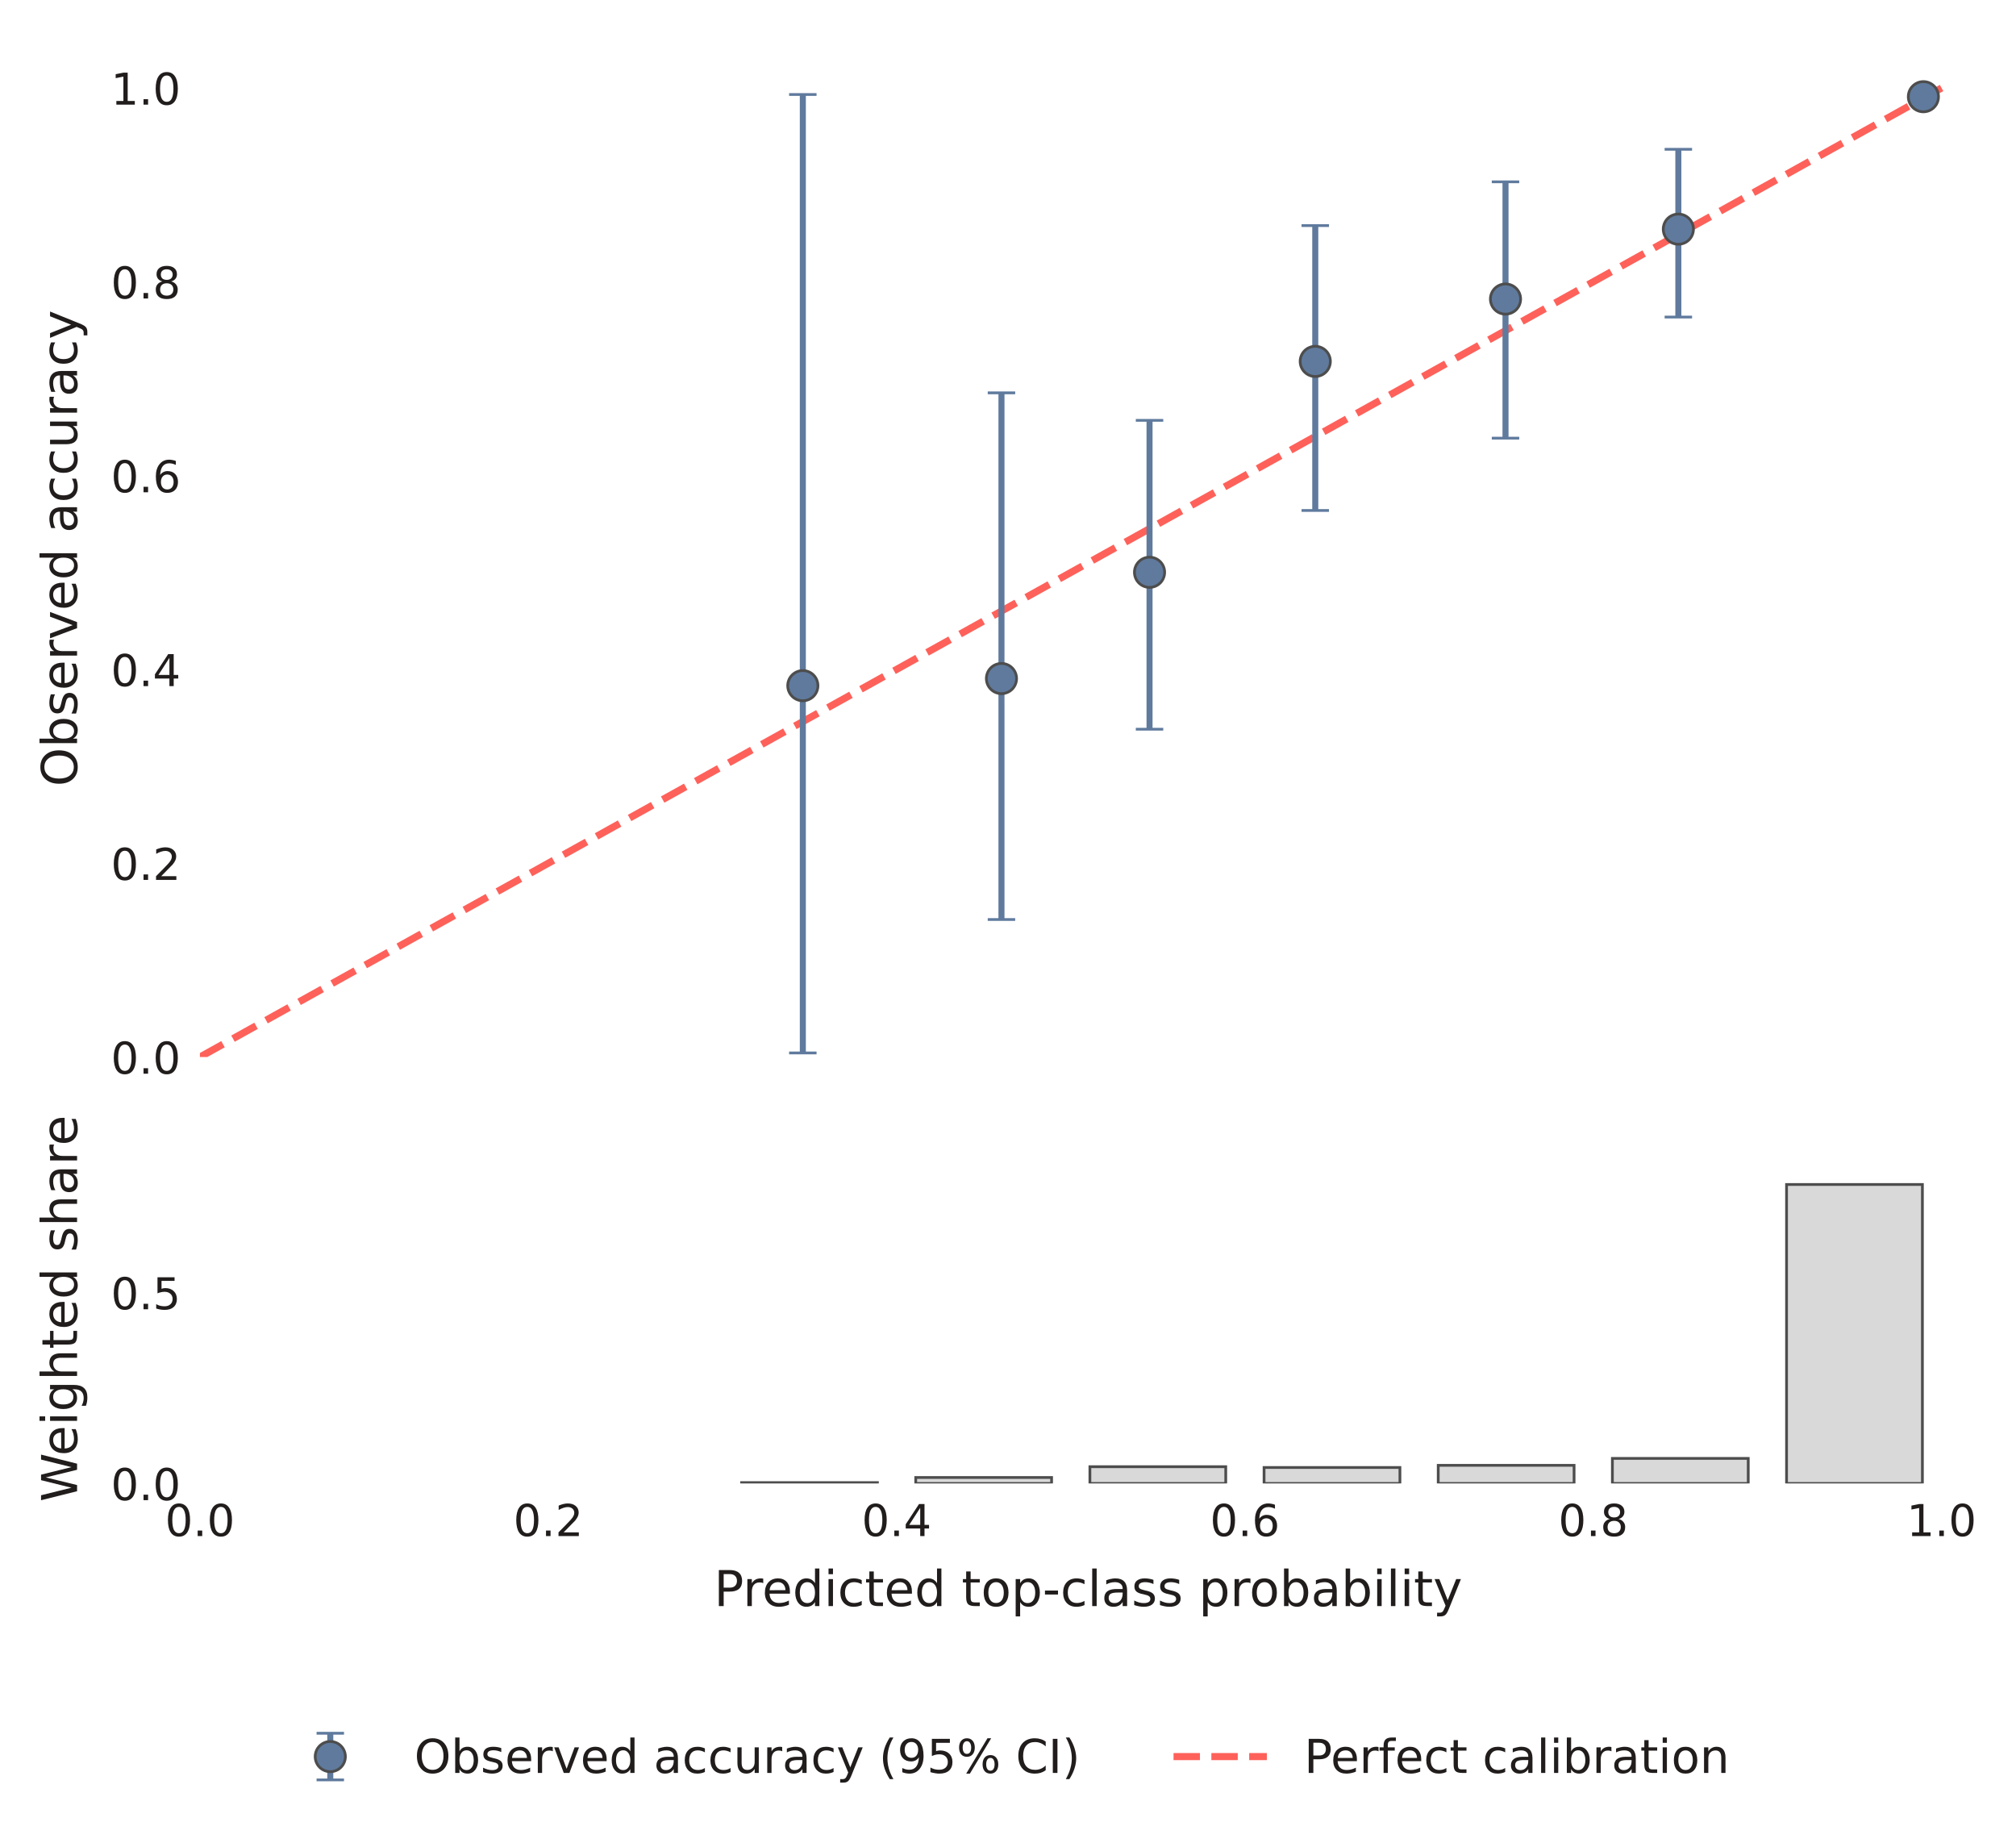
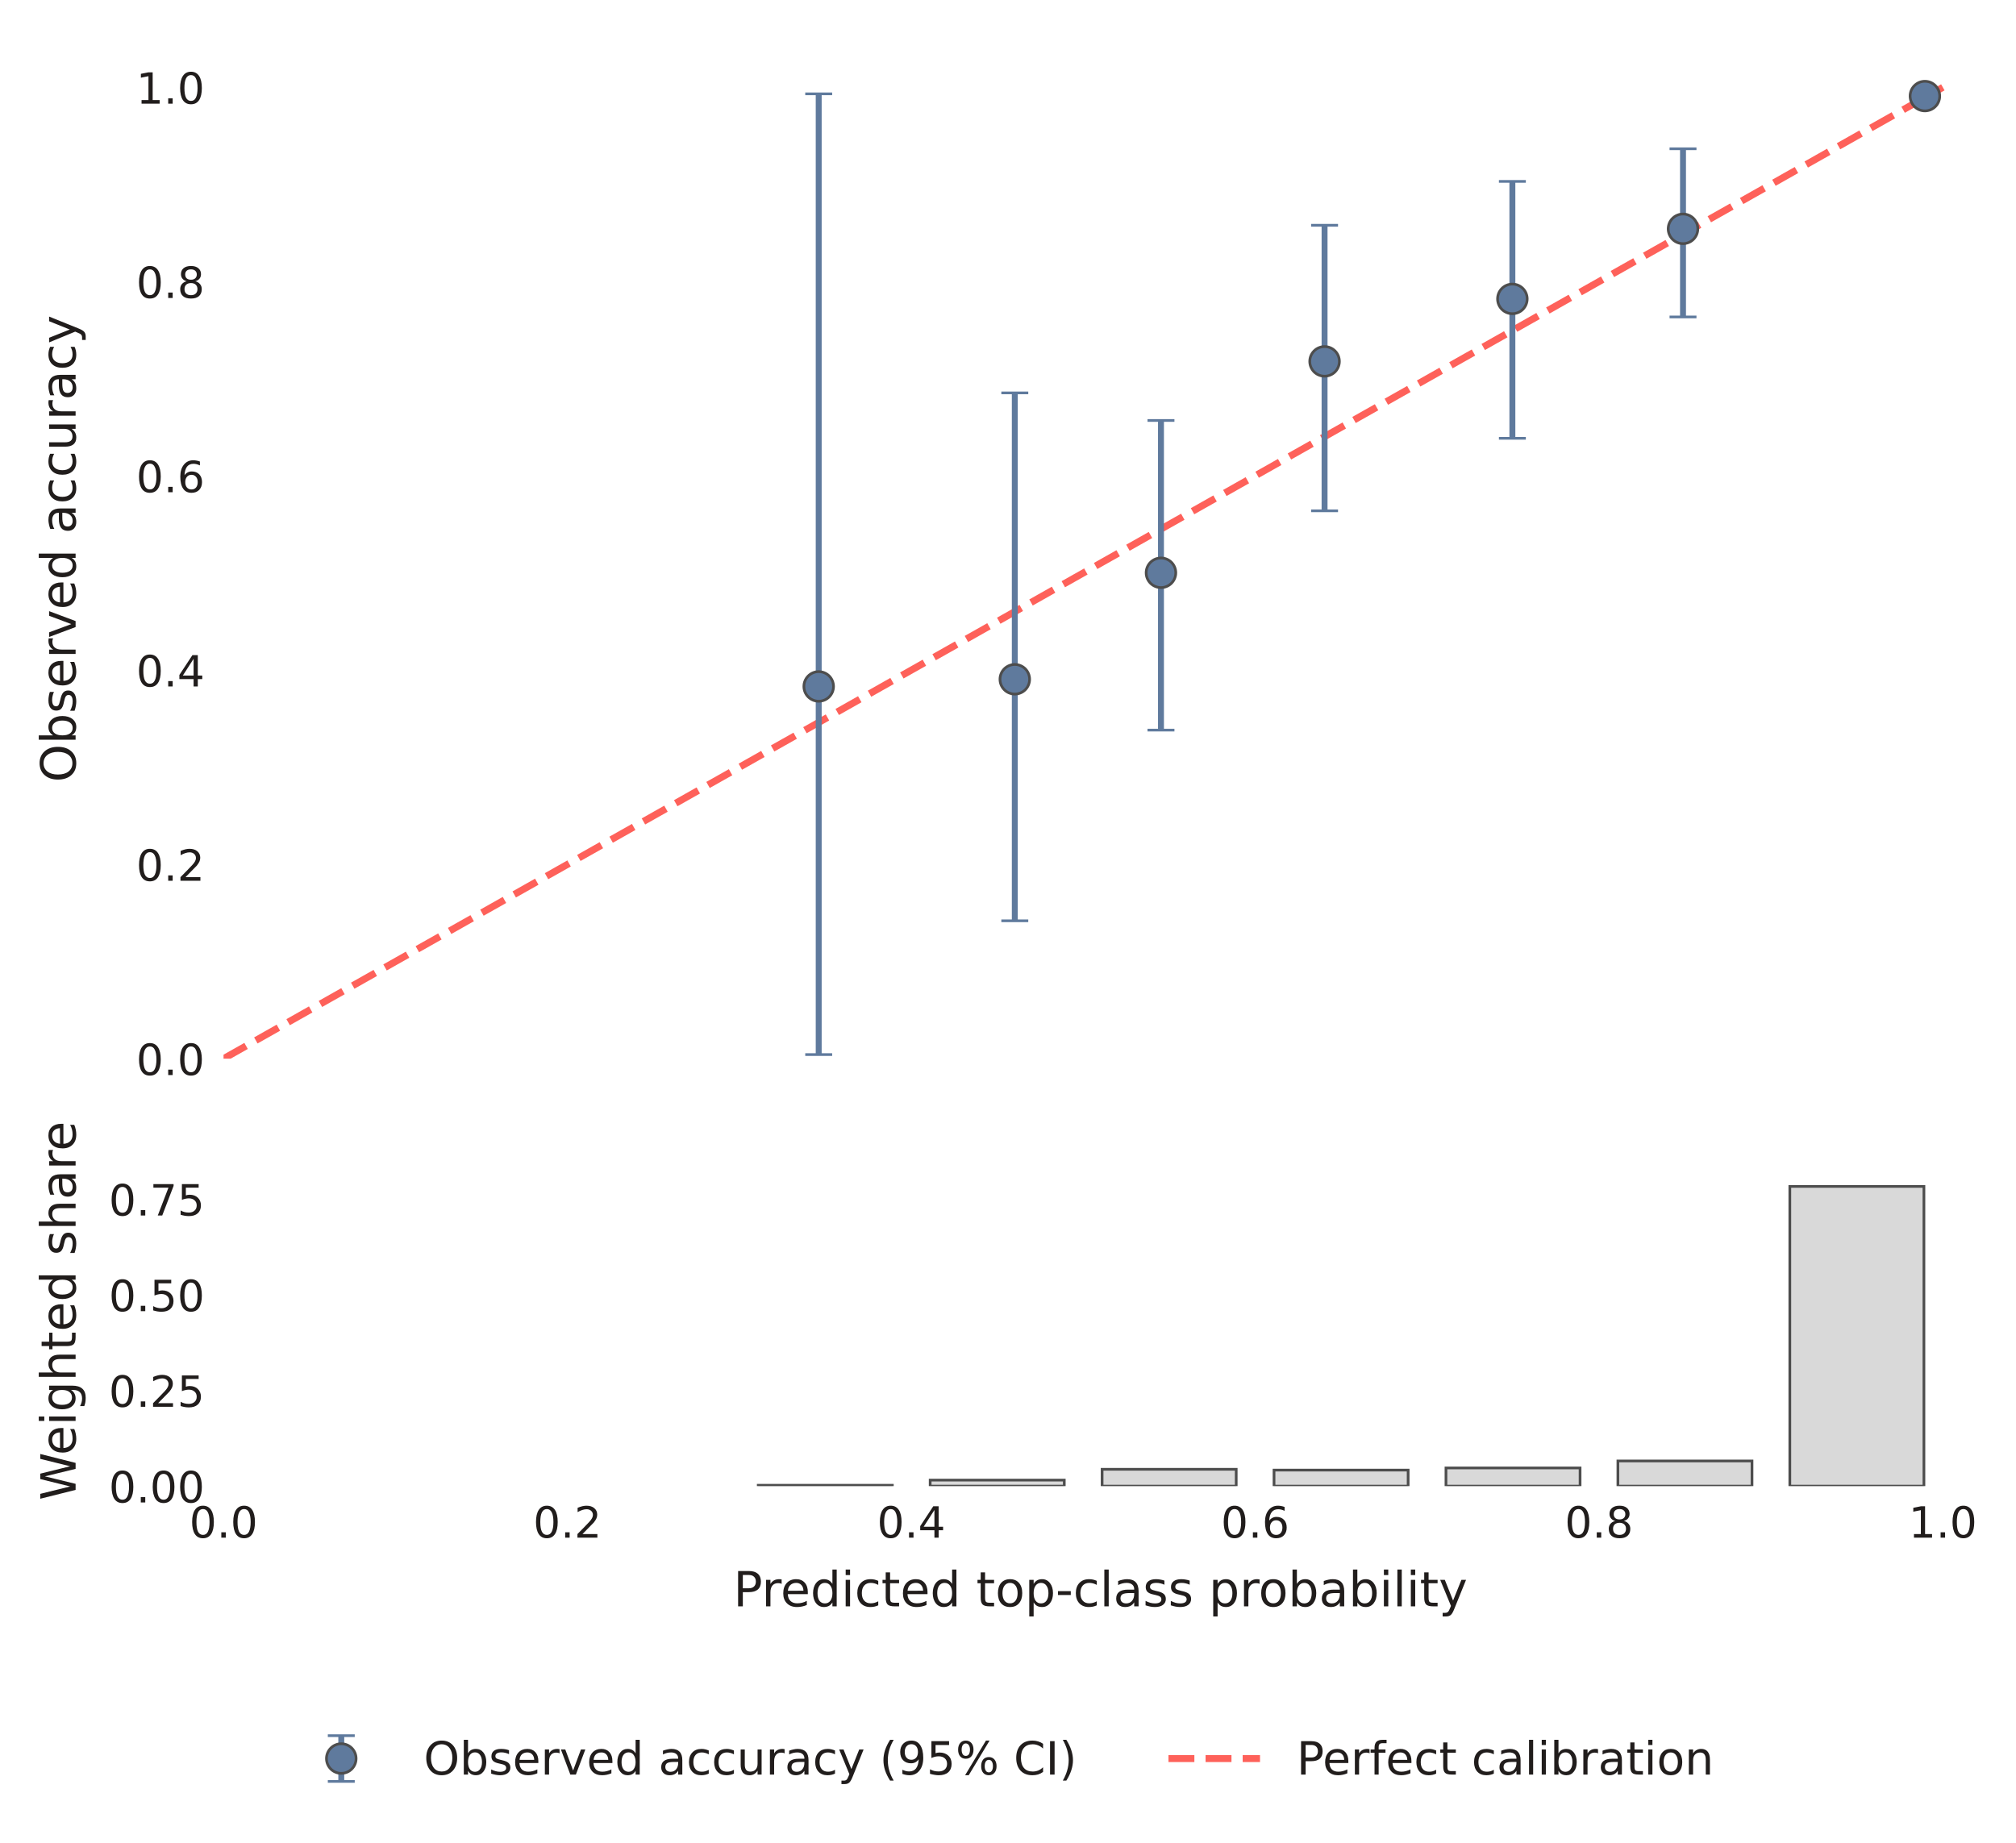
- <svg xmlns="http://www.w3.org/2000/svg" xmlns:xlink="http://www.w3.org/1999/xlink" width="367.266pt" height="335.559pt" viewBox="0 0 367.266 335.559" version="1.1">
+ <svg xmlns="http://www.w3.org/2000/svg" xmlns:xlink="http://www.w3.org/1999/xlink" width="374.398pt" height="342.278pt" viewBox="0 0 374.398 342.278" version="1.1">
  <defs>
    <style type="text/css">*{stroke-linejoin: round; stroke-linecap: butt}</style>
  </defs>
  <g id="figure_1">
    <g id="patch_1">
-       <path d="M 0 335.559  L 367.266 335.559  L 367.266 0  L 0 0  L 0 335.559  z " style="fill: none" />
+       <path d="M 0 342.278  L 374.398 342.278  L 374.398 0  L 0 0  L 0 342.278  z " style="fill: none" />
    </g>
    <g id="axes_1">
      <g id="patch_2">
-         <path d="M 36.423 192.527  L 360.051 192.527  L 360.051 7.2  L 36.423 7.2  L 36.423 192.527  z " style="fill: none" />
+         <path d="M 41.513 196.656  L 367.198 196.656  L 367.198 7.2  L 41.513 7.2  L 41.513 196.656  z " style="fill: none" />
      </g>
      <g id="matplotlib.axis_1">
        <g id="xtick_1">
          <g id="line2d_1" />
        </g>
        <g id="xtick_2">
          <g id="line2d_2" />
        </g>
        <g id="xtick_3">
          <g id="line2d_3" />
        </g>
        <g id="xtick_4">
          <g id="line2d_4" />
        </g>
        <g id="xtick_5">
          <g id="line2d_5" />
        </g>
        <g id="xtick_6">
          <g id="line2d_6" />
        </g>
      </g>
      <g id="matplotlib.axis_2">
        <g id="ytick_1">
          <g id="line2d_7" />
          <g id="text_1">
-             <text style="font-size: 8px; font-family: 'DejaVu Sans'; text-anchor: end; fill: #211d1c" x="32.923" y="195.566" transform="rotate(-0 32.9232 195.5659)">0.0</text>
+             <text style="font-size: 8px; font-family: 'DejaVu Sans'; text-anchor: end; fill: #211d1c" x="38.013" y="199.695" transform="rotate(-0 38.0132 199.6946)">0.0</text>
          </g>
        </g>
        <g id="ytick_2">
          <g id="line2d_8" />
          <g id="text_2">
-             <text style="font-size: 8px; font-family: 'DejaVu Sans'; text-anchor: end; fill: #211d1c" x="32.923" y="160.266" transform="rotate(-0 32.9232 160.2656)">0.2</text>
+             <text style="font-size: 8px; font-family: 'DejaVu Sans'; text-anchor: end; fill: #211d1c" x="38.013" y="163.608" transform="rotate(-0 38.0132 163.6079)">0.2</text>
          </g>
        </g>
        <g id="ytick_3">
          <g id="line2d_9" />
          <g id="text_3">
-             <text style="font-size: 8px; font-family: 'DejaVu Sans'; text-anchor: end; fill: #211d1c" x="32.923" y="124.965" transform="rotate(-0 32.9232 124.9652)">0.4</text>
+             <text style="font-size: 8px; font-family: 'DejaVu Sans'; text-anchor: end; fill: #211d1c" x="38.013" y="127.521" transform="rotate(-0 38.0132 127.5211)">0.4</text>
          </g>
        </g>
        <g id="ytick_4">
          <g id="line2d_10" />
          <g id="text_4">
-             <text style="font-size: 8px; font-family: 'DejaVu Sans'; text-anchor: end; fill: #211d1c" x="32.923" y="89.665" transform="rotate(-0 32.9232 89.66486)">0.6</text>
+             <text style="font-size: 8px; font-family: 'DejaVu Sans'; text-anchor: end; fill: #211d1c" x="38.013" y="91.434" transform="rotate(-0 38.0132 91.43431)">0.6</text>
          </g>
        </g>
        <g id="ytick_5">
          <g id="line2d_11" />
          <g id="text_5">
-             <text style="font-size: 8px; font-family: 'DejaVu Sans'; text-anchor: end; fill: #211d1c" x="32.923" y="54.365" transform="rotate(-0 32.9232 54.3645)">0.8</text>
+             <text style="font-size: 8px; font-family: 'DejaVu Sans'; text-anchor: end; fill: #211d1c" x="38.013" y="55.348" transform="rotate(-0 38.0132 55.34753)">0.8</text>
          </g>
        </g>
        <g id="ytick_6">
          <g id="line2d_12" />
          <g id="text_6">
-             <text style="font-size: 8px; font-family: 'DejaVu Sans'; text-anchor: end; fill: #211d1c" x="32.923" y="19.064" transform="rotate(-0 32.9232 19.06415)">1.0</text>
+             <text style="font-size: 8px; font-family: 'DejaVu Sans'; text-anchor: end; fill: #211d1c" x="38.013" y="19.261" transform="rotate(-0 38.0132 19.26076)">1.0</text>
          </g>
        </g>
        <g id="text_7">
-           <text style="font-size: 9px; font-family: 'DejaVu Sans'; text-anchor: middle; fill: #211d1c" x="14.039" y="99.863" transform="rotate(-90 14.03859 99.86342)">Observed accuracy</text>
+           <text style="font-size: 9px; font-family: 'DejaVu Sans'; text-anchor: middle; fill: #211d1c" x="14.039" y="101.928" transform="rotate(-90 14.03859 101.9278)">Observed accuracy</text>
        </g>
      </g>
      <g id="line2d_13">
-         <path d="M 36.423 192.527  L 353.705 16.025  " clip-path="url(#p6b5a080c50)" style="fill: none; stroke-dasharray: 4.81,2.08; stroke-dashoffset: 0; stroke: #fe615a; stroke-width: 1.3" />
+         <path d="M 41.513 196.656  L 360.812 16.222  " clip-path="url(#p8ec8247df3)" style="fill: none; stroke-dasharray: 4.81,2.08; stroke-dashoffset: 0; stroke: #fe615a; stroke-width: 1.3" />
      </g>
      <g id="LineCollection_1">
-         <path d="M 146.256 191.781  L 146.256 17.208  " clip-path="url(#p6b5a080c50)" style="fill: none; stroke: #5f7a9d; stroke-width: 1.1" />
-         <path d="M 182.443 167.474  L 182.443 71.553  " clip-path="url(#p6b5a080c50)" style="fill: none; stroke: #5f7a9d; stroke-width: 1.1" />
-         <path d="M 209.418 132.822  L 209.418 76.56  " clip-path="url(#p6b5a080c50)" style="fill: none; stroke: #5f7a9d; stroke-width: 1.1" />
-         <path d="M 239.609 92.978  L 239.609 41.093  " clip-path="url(#p6b5a080c50)" style="fill: none; stroke: #5f7a9d; stroke-width: 1.1" />
-         <path d="M 274.267 79.8  L 274.267 33.117  " clip-path="url(#p6b5a080c50)" style="fill: none; stroke: #5f7a9d; stroke-width: 1.1" />
-         <path d="M 305.754 57.749  L 305.754 27.191  " clip-path="url(#p6b5a080c50)" style="fill: none; stroke: #5f7a9d; stroke-width: 1.1" />
-         <path d="M 350.395 18.994  L 350.395 16.544  " clip-path="url(#p6b5a080c50)" style="fill: none; stroke: #5f7a9d; stroke-width: 1.1" />
+         <path d="M 152.044 195.893  L 152.044 17.431  " clip-path="url(#p8ec8247df3)" style="fill: none; stroke: #5f7a9d; stroke-width: 1.1" />
+         <path d="M 188.462 171.045  L 188.462 72.987  " clip-path="url(#p8ec8247df3)" style="fill: none; stroke: #5f7a9d; stroke-width: 1.1" />
+         <path d="M 215.608 135.621  L 215.608 78.105  " clip-path="url(#p8ec8247df3)" style="fill: none; stroke: #5f7a9d; stroke-width: 1.1" />
+         <path d="M 245.99 94.889  L 245.99 41.848  " clip-path="url(#p8ec8247df3)" style="fill: none; stroke: #5f7a9d; stroke-width: 1.1" />
+         <path d="M 280.869 81.418  L 280.869 33.694  " clip-path="url(#p8ec8247df3)" style="fill: none; stroke: #5f7a9d; stroke-width: 1.1" />
+         <path d="M 312.557 58.875  L 312.557 27.637  " clip-path="url(#p8ec8247df3)" style="fill: none; stroke: #5f7a9d; stroke-width: 1.1" />
+         <path d="M 357.481 19.256  L 357.481 16.752  " clip-path="url(#p8ec8247df3)" style="fill: none; stroke: #5f7a9d; stroke-width: 1.1" />
      </g>
      <g id="line2d_14">
        <defs>
-           <path id="m68ca63590d" d="M 2.5 0  L -2.5 -0  " style="stroke: #5f7a9d; stroke-width: 0.5" />
+           <path id="m2ca66b9139" d="M 2.5 0  L -2.5 -0  " style="stroke: #5f7a9d; stroke-width: 0.5" />
        </defs>
-         <g clip-path="url(#p6b5a080c50)">
-           <use xlink:href="#m68ca63590d" x="146.256" y="191.781" style="fill: #5f7a9d; stroke: #5f7a9d; stroke-width: 0.5" />
-           <use xlink:href="#m68ca63590d" x="182.443" y="167.474" style="fill: #5f7a9d; stroke: #5f7a9d; stroke-width: 0.5" />
-           <use xlink:href="#m68ca63590d" x="209.418" y="132.822" style="fill: #5f7a9d; stroke: #5f7a9d; stroke-width: 0.5" />
-           <use xlink:href="#m68ca63590d" x="239.609" y="92.978" style="fill: #5f7a9d; stroke: #5f7a9d; stroke-width: 0.5" />
-           <use xlink:href="#m68ca63590d" x="274.267" y="79.8" style="fill: #5f7a9d; stroke: #5f7a9d; stroke-width: 0.5" />
-           <use xlink:href="#m68ca63590d" x="305.754" y="57.749" style="fill: #5f7a9d; stroke: #5f7a9d; stroke-width: 0.5" />
-           <use xlink:href="#m68ca63590d" x="350.395" y="18.994" style="fill: #5f7a9d; stroke: #5f7a9d; stroke-width: 0.5" />
+         <g clip-path="url(#p8ec8247df3)">
+           <use xlink:href="#m2ca66b9139" x="152.044" y="195.893" style="fill: #5f7a9d; stroke: #5f7a9d; stroke-width: 0.5" />
+           <use xlink:href="#m2ca66b9139" x="188.462" y="171.045" style="fill: #5f7a9d; stroke: #5f7a9d; stroke-width: 0.5" />
+           <use xlink:href="#m2ca66b9139" x="215.608" y="135.621" style="fill: #5f7a9d; stroke: #5f7a9d; stroke-width: 0.5" />
+           <use xlink:href="#m2ca66b9139" x="245.99" y="94.889" style="fill: #5f7a9d; stroke: #5f7a9d; stroke-width: 0.5" />
+           <use xlink:href="#m2ca66b9139" x="280.869" y="81.418" style="fill: #5f7a9d; stroke: #5f7a9d; stroke-width: 0.5" />
+           <use xlink:href="#m2ca66b9139" x="312.557" y="58.875" style="fill: #5f7a9d; stroke: #5f7a9d; stroke-width: 0.5" />
+           <use xlink:href="#m2ca66b9139" x="357.481" y="19.256" style="fill: #5f7a9d; stroke: #5f7a9d; stroke-width: 0.5" />
        </g>
      </g>
      <g id="line2d_15">
-         <g clip-path="url(#p6b5a080c50)">
-           <use xlink:href="#m68ca63590d" x="146.256" y="17.208" style="fill: #5f7a9d; stroke: #5f7a9d; stroke-width: 0.5" />
-           <use xlink:href="#m68ca63590d" x="182.443" y="71.553" style="fill: #5f7a9d; stroke: #5f7a9d; stroke-width: 0.5" />
-           <use xlink:href="#m68ca63590d" x="209.418" y="76.56" style="fill: #5f7a9d; stroke: #5f7a9d; stroke-width: 0.5" />
-           <use xlink:href="#m68ca63590d" x="239.609" y="41.093" style="fill: #5f7a9d; stroke: #5f7a9d; stroke-width: 0.5" />
-           <use xlink:href="#m68ca63590d" x="274.267" y="33.117" style="fill: #5f7a9d; stroke: #5f7a9d; stroke-width: 0.5" />
-           <use xlink:href="#m68ca63590d" x="305.754" y="27.191" style="fill: #5f7a9d; stroke: #5f7a9d; stroke-width: 0.5" />
-           <use xlink:href="#m68ca63590d" x="350.395" y="16.544" style="fill: #5f7a9d; stroke: #5f7a9d; stroke-width: 0.5" />
+         <g clip-path="url(#p8ec8247df3)">
+           <use xlink:href="#m2ca66b9139" x="152.044" y="17.431" style="fill: #5f7a9d; stroke: #5f7a9d; stroke-width: 0.5" />
+           <use xlink:href="#m2ca66b9139" x="188.462" y="72.987" style="fill: #5f7a9d; stroke: #5f7a9d; stroke-width: 0.5" />
+           <use xlink:href="#m2ca66b9139" x="215.608" y="78.105" style="fill: #5f7a9d; stroke: #5f7a9d; stroke-width: 0.5" />
+           <use xlink:href="#m2ca66b9139" x="245.99" y="41.848" style="fill: #5f7a9d; stroke: #5f7a9d; stroke-width: 0.5" />
+           <use xlink:href="#m2ca66b9139" x="280.869" y="33.694" style="fill: #5f7a9d; stroke: #5f7a9d; stroke-width: 0.5" />
+           <use xlink:href="#m2ca66b9139" x="312.557" y="27.637" style="fill: #5f7a9d; stroke: #5f7a9d; stroke-width: 0.5" />
+           <use xlink:href="#m2ca66b9139" x="357.481" y="16.752" style="fill: #5f7a9d; stroke: #5f7a9d; stroke-width: 0.5" />
        </g>
      </g>
      <g id="line2d_16">
        <defs>
-           <path id="m846a471eb1" d="M 0 2.75  C 0.729 2.75 1.429 2.46 1.945 1.945  C 2.46 1.429 2.75 0.729 2.75 0  C 2.75 -0.729 2.46 -1.429 1.945 -1.945  C 1.429 -2.46 0.729 -2.75 0 -2.75  C -0.729 -2.75 -1.429 -2.46 -1.945 -1.945  C -2.46 -1.429 -2.75 -0.729 -2.75 0  C -2.75 0.729 -2.46 1.429 -1.945 1.945  C -1.429 2.46 -0.729 2.75 0 2.75  z " style="stroke: #4d4d4d; stroke-width: 0.5" />
+           <path id="m6f20821917" d="M 0 2.75  C 0.729 2.75 1.429 2.46 1.945 1.945  C 2.46 1.429 2.75 0.729 2.75 0  C 2.75 -0.729 2.46 -1.429 1.945 -1.945  C 1.429 -2.46 0.729 -2.75 0 -2.75  C -0.729 -2.75 -1.429 -2.46 -1.945 -1.945  C -2.46 -1.429 -2.75 -0.729 -2.75 0  C -2.75 0.729 -2.46 1.429 -1.945 1.945  C -1.429 2.46 -0.729 2.75 0 2.75  z " style="stroke: #4d4d4d; stroke-width: 0.5" />
        </defs>
-         <g clip-path="url(#p6b5a080c50)">
-           <use xlink:href="#m846a471eb1" x="146.256" y="124.888" style="fill: #5f7a9d; stroke: #4d4d4d; stroke-width: 0.5" />
-           <use xlink:href="#m846a471eb1" x="182.443" y="123.588" style="fill: #5f7a9d; stroke: #4d4d4d; stroke-width: 0.5" />
-           <use xlink:href="#m846a471eb1" x="209.418" y="104.236" style="fill: #5f7a9d; stroke: #4d4d4d; stroke-width: 0.5" />
-           <use xlink:href="#m846a471eb1" x="239.609" y="65.824" style="fill: #5f7a9d; stroke: #4d4d4d; stroke-width: 0.5" />
-           <use xlink:href="#m846a471eb1" x="274.267" y="54.468" style="fill: #5f7a9d; stroke: #4d4d4d; stroke-width: 0.5" />
-           <use xlink:href="#m846a471eb1" x="305.754" y="41.738" style="fill: #5f7a9d; stroke: #4d4d4d; stroke-width: 0.5" />
-           <use xlink:href="#m846a471eb1" x="350.395" y="17.615" style="fill: #5f7a9d; stroke: #4d4d4d; stroke-width: 0.5" />
+         <g clip-path="url(#p8ec8247df3)">
+           <use xlink:href="#m6f20821917" x="152.044" y="127.51" style="fill: #5f7a9d; stroke: #4d4d4d; stroke-width: 0.5" />
+           <use xlink:href="#m6f20821917" x="188.462" y="126.18" style="fill: #5f7a9d; stroke: #4d4d4d; stroke-width: 0.5" />
+           <use xlink:href="#m6f20821917" x="215.608" y="106.398" style="fill: #5f7a9d; stroke: #4d4d4d; stroke-width: 0.5" />
+           <use xlink:href="#m6f20821917" x="245.99" y="67.13" style="fill: #5f7a9d; stroke: #4d4d4d; stroke-width: 0.5" />
+           <use xlink:href="#m6f20821917" x="280.869" y="55.521" style="fill: #5f7a9d; stroke: #4d4d4d; stroke-width: 0.5" />
+           <use xlink:href="#m6f20821917" x="312.557" y="42.507" style="fill: #5f7a9d; stroke: #4d4d4d; stroke-width: 0.5" />
+           <use xlink:href="#m6f20821917" x="357.481" y="17.847" style="fill: #5f7a9d; stroke: #4d4d4d; stroke-width: 0.5" />
        </g>
      </g>
    </g>
    <g id="axes_2">
      <g id="patch_3">
-         <path d="M 36.423 270.194  L 360.051 270.194  L 360.051 206.488  L 36.423 206.488  L 36.423 270.194  z " style="fill: none" />
+         <path d="M 41.513 276.053  L 367.198 276.053  L 367.198 210.928  L 41.513 210.928  L 41.513 276.053  z " style="fill: none" />
      </g>
      <g id="matplotlib.axis_3">
        <g id="xtick_7">
          <g id="line2d_17" />
          <g id="text_8">
-             <text style="font-size: 8px; font-family: 'DejaVu Sans'; text-anchor: middle; fill: #211d1c" x="36.423" y="279.772" transform="rotate(-0 36.4232 279.772)">0.0</text>
+             <text style="font-size: 8px; font-family: 'DejaVu Sans'; text-anchor: middle; fill: #211d1c" x="41.513" y="285.631" transform="rotate(-0 41.5132 285.631)">0.0</text>
          </g>
        </g>
        <g id="xtick_8">
          <g id="line2d_18" />
          <g id="text_9">
-             <text style="font-size: 8px; font-family: 'DejaVu Sans'; text-anchor: middle; fill: #211d1c" x="99.88" y="279.772" transform="rotate(-0 99.87954 279.772)">0.2</text>
+             <text style="font-size: 8px; font-family: 'DejaVu Sans'; text-anchor: middle; fill: #211d1c" x="105.373" y="285.631" transform="rotate(-0 105.373 285.631)">0.2</text>
          </g>
        </g>
        <g id="xtick_9">
          <g id="line2d_19" />
          <g id="text_10">
-             <text style="font-size: 8px; font-family: 'DejaVu Sans'; text-anchor: middle; fill: #211d1c" x="163.336" y="279.772" transform="rotate(-0 163.3359 279.772)">0.4</text>
+             <text style="font-size: 8px; font-family: 'DejaVu Sans'; text-anchor: middle; fill: #211d1c" x="169.233" y="285.631" transform="rotate(-0 169.2327 285.631)">0.4</text>
          </g>
        </g>
        <g id="xtick_10">
          <g id="line2d_20" />
          <g id="text_11">
-             <text style="font-size: 8px; font-family: 'DejaVu Sans'; text-anchor: middle; fill: #211d1c" x="226.792" y="279.772" transform="rotate(-0 226.7922 279.772)">0.6</text>
+             <text style="font-size: 8px; font-family: 'DejaVu Sans'; text-anchor: middle; fill: #211d1c" x="233.093" y="285.631" transform="rotate(-0 233.0925 285.631)">0.6</text>
          </g>
        </g>
        <g id="xtick_11">
          <g id="line2d_21" />
          <g id="text_12">
-             <text style="font-size: 8px; font-family: 'DejaVu Sans'; text-anchor: middle; fill: #211d1c" x="290.249" y="279.772" transform="rotate(-0 290.2485 279.772)">0.8</text>
+             <text style="font-size: 8px; font-family: 'DejaVu Sans'; text-anchor: middle; fill: #211d1c" x="296.952" y="285.631" transform="rotate(-0 296.9523 285.631)">0.8</text>
          </g>
        </g>
        <g id="xtick_12">
          <g id="line2d_22" />
          <g id="text_13">
-             <text style="font-size: 8px; font-family: 'DejaVu Sans'; text-anchor: middle; fill: #211d1c" x="353.705" y="279.772" transform="rotate(-0 353.7049 279.772)">1.0</text>
+             <text style="font-size: 8px; font-family: 'DejaVu Sans'; text-anchor: middle; fill: #211d1c" x="360.812" y="285.631" transform="rotate(-0 360.812 285.631)">1.0</text>
          </g>
        </g>
        <g id="text_14">
-           <text style="font-size: 9px; font-family: 'DejaVu Sans'; text-anchor: middle; fill: #211d1c" x="198.237" y="292.532" transform="rotate(-0 198.2369 292.5325)">Predicted top-class probability</text>
+           <text style="font-size: 9px; font-family: 'DejaVu Sans'; text-anchor: middle; fill: #211d1c" x="204.356" y="298.391" transform="rotate(-0 204.3556 298.3915)">Predicted top-class probability</text>
        </g>
      </g>
      <g id="matplotlib.axis_4">
        <g id="ytick_7">
          <g id="line2d_23" />
          <g id="text_15">
-             <text style="font-size: 8px; font-family: 'DejaVu Sans'; text-anchor: end; fill: #211d1c" x="32.923" y="273.233" transform="rotate(-0 32.9232 273.233)">0.0</text>
+             <text style="font-size: 8px; font-family: 'DejaVu Sans'; text-anchor: end; fill: #211d1c" x="38.013" y="279.092" transform="rotate(-0 38.0132 279.0919)">0.00</text>
          </g>
        </g>
        <g id="ytick_8">
          <g id="line2d_24" />
          <g id="text_16">
-             <text style="font-size: 8px; font-family: 'DejaVu Sans'; text-anchor: end; fill: #211d1c" x="32.923" y="238.473" transform="rotate(-0 32.9232 238.4729)">0.5</text>
-           </g>
-         </g>
-         <g id="text_17">
-           <text style="font-size: 9px; font-family: 'DejaVu Sans'; text-anchor: middle; fill: #211d1c" x="14.039" y="238.341" transform="rotate(-90 14.03859 238.3408)">Weighted share</text>
+             <text style="font-size: 8px; font-family: 'DejaVu Sans'; text-anchor: end; fill: #211d1c" x="38.013" y="261.325" transform="rotate(-0 38.0132 261.3247)">0.25</text>
+           </g>
+         </g>
+         <g id="ytick_9">
+           <g id="line2d_25" />
+           <g id="text_17">
+             <text style="font-size: 8px; font-family: 'DejaVu Sans'; text-anchor: end; fill: #211d1c" x="38.013" y="243.557" transform="rotate(-0 38.0132 243.5575)">0.50</text>
+           </g>
+         </g>
+         <g id="ytick_10">
+           <g id="line2d_26" />
+           <g id="text_18">
+             <text style="font-size: 8px; font-family: 'DejaVu Sans'; text-anchor: end; fill: #211d1c" x="38.013" y="225.79" transform="rotate(-0 38.0132 225.7902)">0.75</text>
+           </g>
+         </g>
+         <g id="text_19">
+           <text style="font-size: 9px; font-family: 'DejaVu Sans'; text-anchor: middle; fill: #211d1c" x="14.039" y="243.49" transform="rotate(-90 14.03859 243.4902)">Weighted share</text>
        </g>
      </g>
      <g id="patch_4">
-         <path d="M 135.098 270.194  L 159.846 270.194  L 159.846 270.037  L 135.098 270.037  z " clip-path="url(#p12a230ff09)" style="fill: #d9d9d9; stroke: #4d4d4d; stroke-width: 0.5; stroke-linejoin: miter" />
+         <path d="M 140.815 276.053  L 165.72 276.053  L 165.72 275.893  L 140.815 275.893  z " clip-path="url(#p39994de1f5)" style="fill: #d9d9d9; stroke: #4d4d4d; stroke-width: 0.5; stroke-linejoin: miter" />
      </g>
      <g id="patch_5">
-         <path d="M 166.826 270.194  L 191.574 270.194  L 191.574 269.104  L 166.826 269.104  z " clip-path="url(#p12a230ff09)" style="fill: #d9d9d9; stroke: #4d4d4d; stroke-width: 0.5; stroke-linejoin: miter" />
+         <path d="M 172.745 276.053  L 197.65 276.053  L 197.65 274.939  L 172.745 274.939  z " clip-path="url(#p39994de1f5)" style="fill: #d9d9d9; stroke: #4d4d4d; stroke-width: 0.5; stroke-linejoin: miter" />
      </g>
      <g id="patch_6">
-         <path d="M 198.554 270.194  L 223.302 270.194  L 223.302 267.144  L 198.554 267.144  z " clip-path="url(#p12a230ff09)" style="fill: #d9d9d9; stroke: #4d4d4d; stroke-width: 0.5; stroke-linejoin: miter" />
+         <path d="M 204.675 276.053  L 229.58 276.053  L 229.58 272.935  L 204.675 272.935  z " clip-path="url(#p39994de1f5)" style="fill: #d9d9d9; stroke: #4d4d4d; stroke-width: 0.5; stroke-linejoin: miter" />
      </g>
      <g id="patch_7">
-         <path d="M 230.282 270.194  L 255.03 270.194  L 255.03 267.285  L 230.282 267.285  z " clip-path="url(#p12a230ff09)" style="fill: #d9d9d9; stroke: #4d4d4d; stroke-width: 0.5; stroke-linejoin: miter" />
+         <path d="M 236.605 276.053  L 261.51 276.053  L 261.51 273.08  L 236.605 273.08  z " clip-path="url(#p39994de1f5)" style="fill: #d9d9d9; stroke: #4d4d4d; stroke-width: 0.5; stroke-linejoin: miter" />
      </g>
      <g id="patch_8">
-         <path d="M 262.01 270.194  L 286.758 270.194  L 286.758 266.895  L 262.01 266.895  z " clip-path="url(#p12a230ff09)" style="fill: #d9d9d9; stroke: #4d4d4d; stroke-width: 0.5; stroke-linejoin: miter" />
+         <path d="M 268.535 276.053  L 293.44 276.053  L 293.44 272.681  L 268.535 272.681  z " clip-path="url(#p39994de1f5)" style="fill: #d9d9d9; stroke: #4d4d4d; stroke-width: 0.5; stroke-linejoin: miter" />
      </g>
      <g id="patch_9">
-         <path d="M 293.739 270.194  L 318.487 270.194  L 318.487 265.627  L 293.739 265.627  z " clip-path="url(#p12a230ff09)" style="fill: #d9d9d9; stroke: #4d4d4d; stroke-width: 0.5; stroke-linejoin: miter" />
+         <path d="M 300.465 276.053  L 325.37 276.053  L 325.37 271.385  L 300.465 271.385  z " clip-path="url(#p39994de1f5)" style="fill: #d9d9d9; stroke: #4d4d4d; stroke-width: 0.5; stroke-linejoin: miter" />
      </g>
      <g id="patch_10">
-         <path d="M 325.467 270.194  L 350.215 270.194  L 350.215 215.744  L 325.467 215.744  z " clip-path="url(#p12a230ff09)" style="fill: #d9d9d9; stroke: #4d4d4d; stroke-width: 0.5; stroke-linejoin: miter" />
+         <path d="M 332.394 276.053  L 357.3 276.053  L 357.3 220.39  L 332.394 220.39  z " clip-path="url(#p39994de1f5)" style="fill: #d9d9d9; stroke: #4d4d4d; stroke-width: 0.5; stroke-linejoin: miter" />
      </g>
    </g>
    <g id="legend_1">
      <g id="LineCollection_2">
-         <path d="M 60.17 324.192  L 60.17 315.692  " style="fill: none; stroke: #5f7a9d; stroke-width: 1.1" />
-       </g>
-       <g id="line2d_25">
+         <path d="M 63.381 330.911  L 63.381 322.411  " style="fill: none; stroke: #5f7a9d; stroke-width: 1.1" />
+       </g>
+       <g id="line2d_27">
        <g>
-           <use xlink:href="#m68ca63590d" x="60.17" y="324.192" style="fill: #5f7a9d; stroke: #5f7a9d; stroke-width: 0.5" />
-         </g>
-       </g>
-       <g id="line2d_26">
-         <g>
-           <use xlink:href="#m68ca63590d" x="60.17" y="315.692" style="fill: #5f7a9d; stroke: #5f7a9d; stroke-width: 0.5" />
-         </g>
-       </g>
-       <g id="line2d_27" />
+           <use xlink:href="#m2ca66b9139" x="63.381" y="330.911" style="fill: #5f7a9d; stroke: #5f7a9d; stroke-width: 0.5" />
+         </g>
+       </g>
      <g id="line2d_28">
        <g>
-           <use xlink:href="#m846a471eb1" x="60.17" y="319.942" style="fill: #5f7a9d; stroke: #4d4d4d; stroke-width: 0.5" />
-         </g>
-       </g>
-       <g id="text_18">
-         <text style="font-size: 8.5px; font-family: 'DejaVu Sans'; text-anchor: start; fill: #211d1c" x="75.47" y="322.917" transform="rotate(-0 75.46953 322.9167)">Observed accuracy (95% CI)</text>
-       </g>
-       <g id="line2d_29">
-         <path d="M 213.79 319.942  L 222.29 319.942  L 230.79 319.942  " style="fill: none; stroke-dasharray: 4.81,2.08; stroke-dashoffset: 0; stroke: #fe615a; stroke-width: 1.3" />
-       </g>
-       <g id="text_19">
-         <text style="font-size: 8.5px; font-family: 'DejaVu Sans'; text-anchor: start; fill: #211d1c" x="237.59" y="322.917" transform="rotate(-0 237.5898 322.9167)">Perfect calibration</text>
+           <use xlink:href="#m2ca66b9139" x="63.381" y="322.411" style="fill: #5f7a9d; stroke: #5f7a9d; stroke-width: 0.5" />
+         </g>
+       </g>
+       <g id="line2d_29" />
+       <g id="line2d_30">
+         <g>
+           <use xlink:href="#m6f20821917" x="63.381" y="326.661" style="fill: #5f7a9d; stroke: #4d4d4d; stroke-width: 0.5" />
+         </g>
+       </g>
+       <g id="text_20">
+         <text style="font-size: 8.5px; font-family: 'DejaVu Sans'; text-anchor: start; fill: #211d1c" x="78.681" y="329.636" transform="rotate(-0 78.68074 329.6359)">Observed accuracy (95% CI)</text>
+       </g>
+       <g id="line2d_31">
+         <path d="M 217.001 326.661  L 225.501 326.661  L 234.001 326.661  " style="fill: none; stroke-dasharray: 4.81,2.08; stroke-dashoffset: 0; stroke: #fe615a; stroke-width: 1.3" />
+       </g>
+       <g id="text_21">
+         <text style="font-size: 8.5px; font-family: 'DejaVu Sans'; text-anchor: start; fill: #211d1c" x="240.801" y="329.636" transform="rotate(-0 240.801 329.6359)">Perfect calibration</text>
      </g>
    </g>
  </g>
  <defs>
-     <clipPath id="p6b5a080c50">
-       <rect x="36.423" y="7.2" width="323.627" height="185.327" />
+     <clipPath id="p8ec8247df3">
+       <rect x="41.513" y="7.2" width="325.685" height="189.456" />
    </clipPath>
-     <clipPath id="p12a230ff09">
-       <rect x="36.423" y="206.488" width="323.627" height="63.706" />
+     <clipPath id="p39994de1f5">
+       <rect x="41.513" y="210.928" width="325.685" height="65.125" />
    </clipPath>
  </defs>
</svg>
